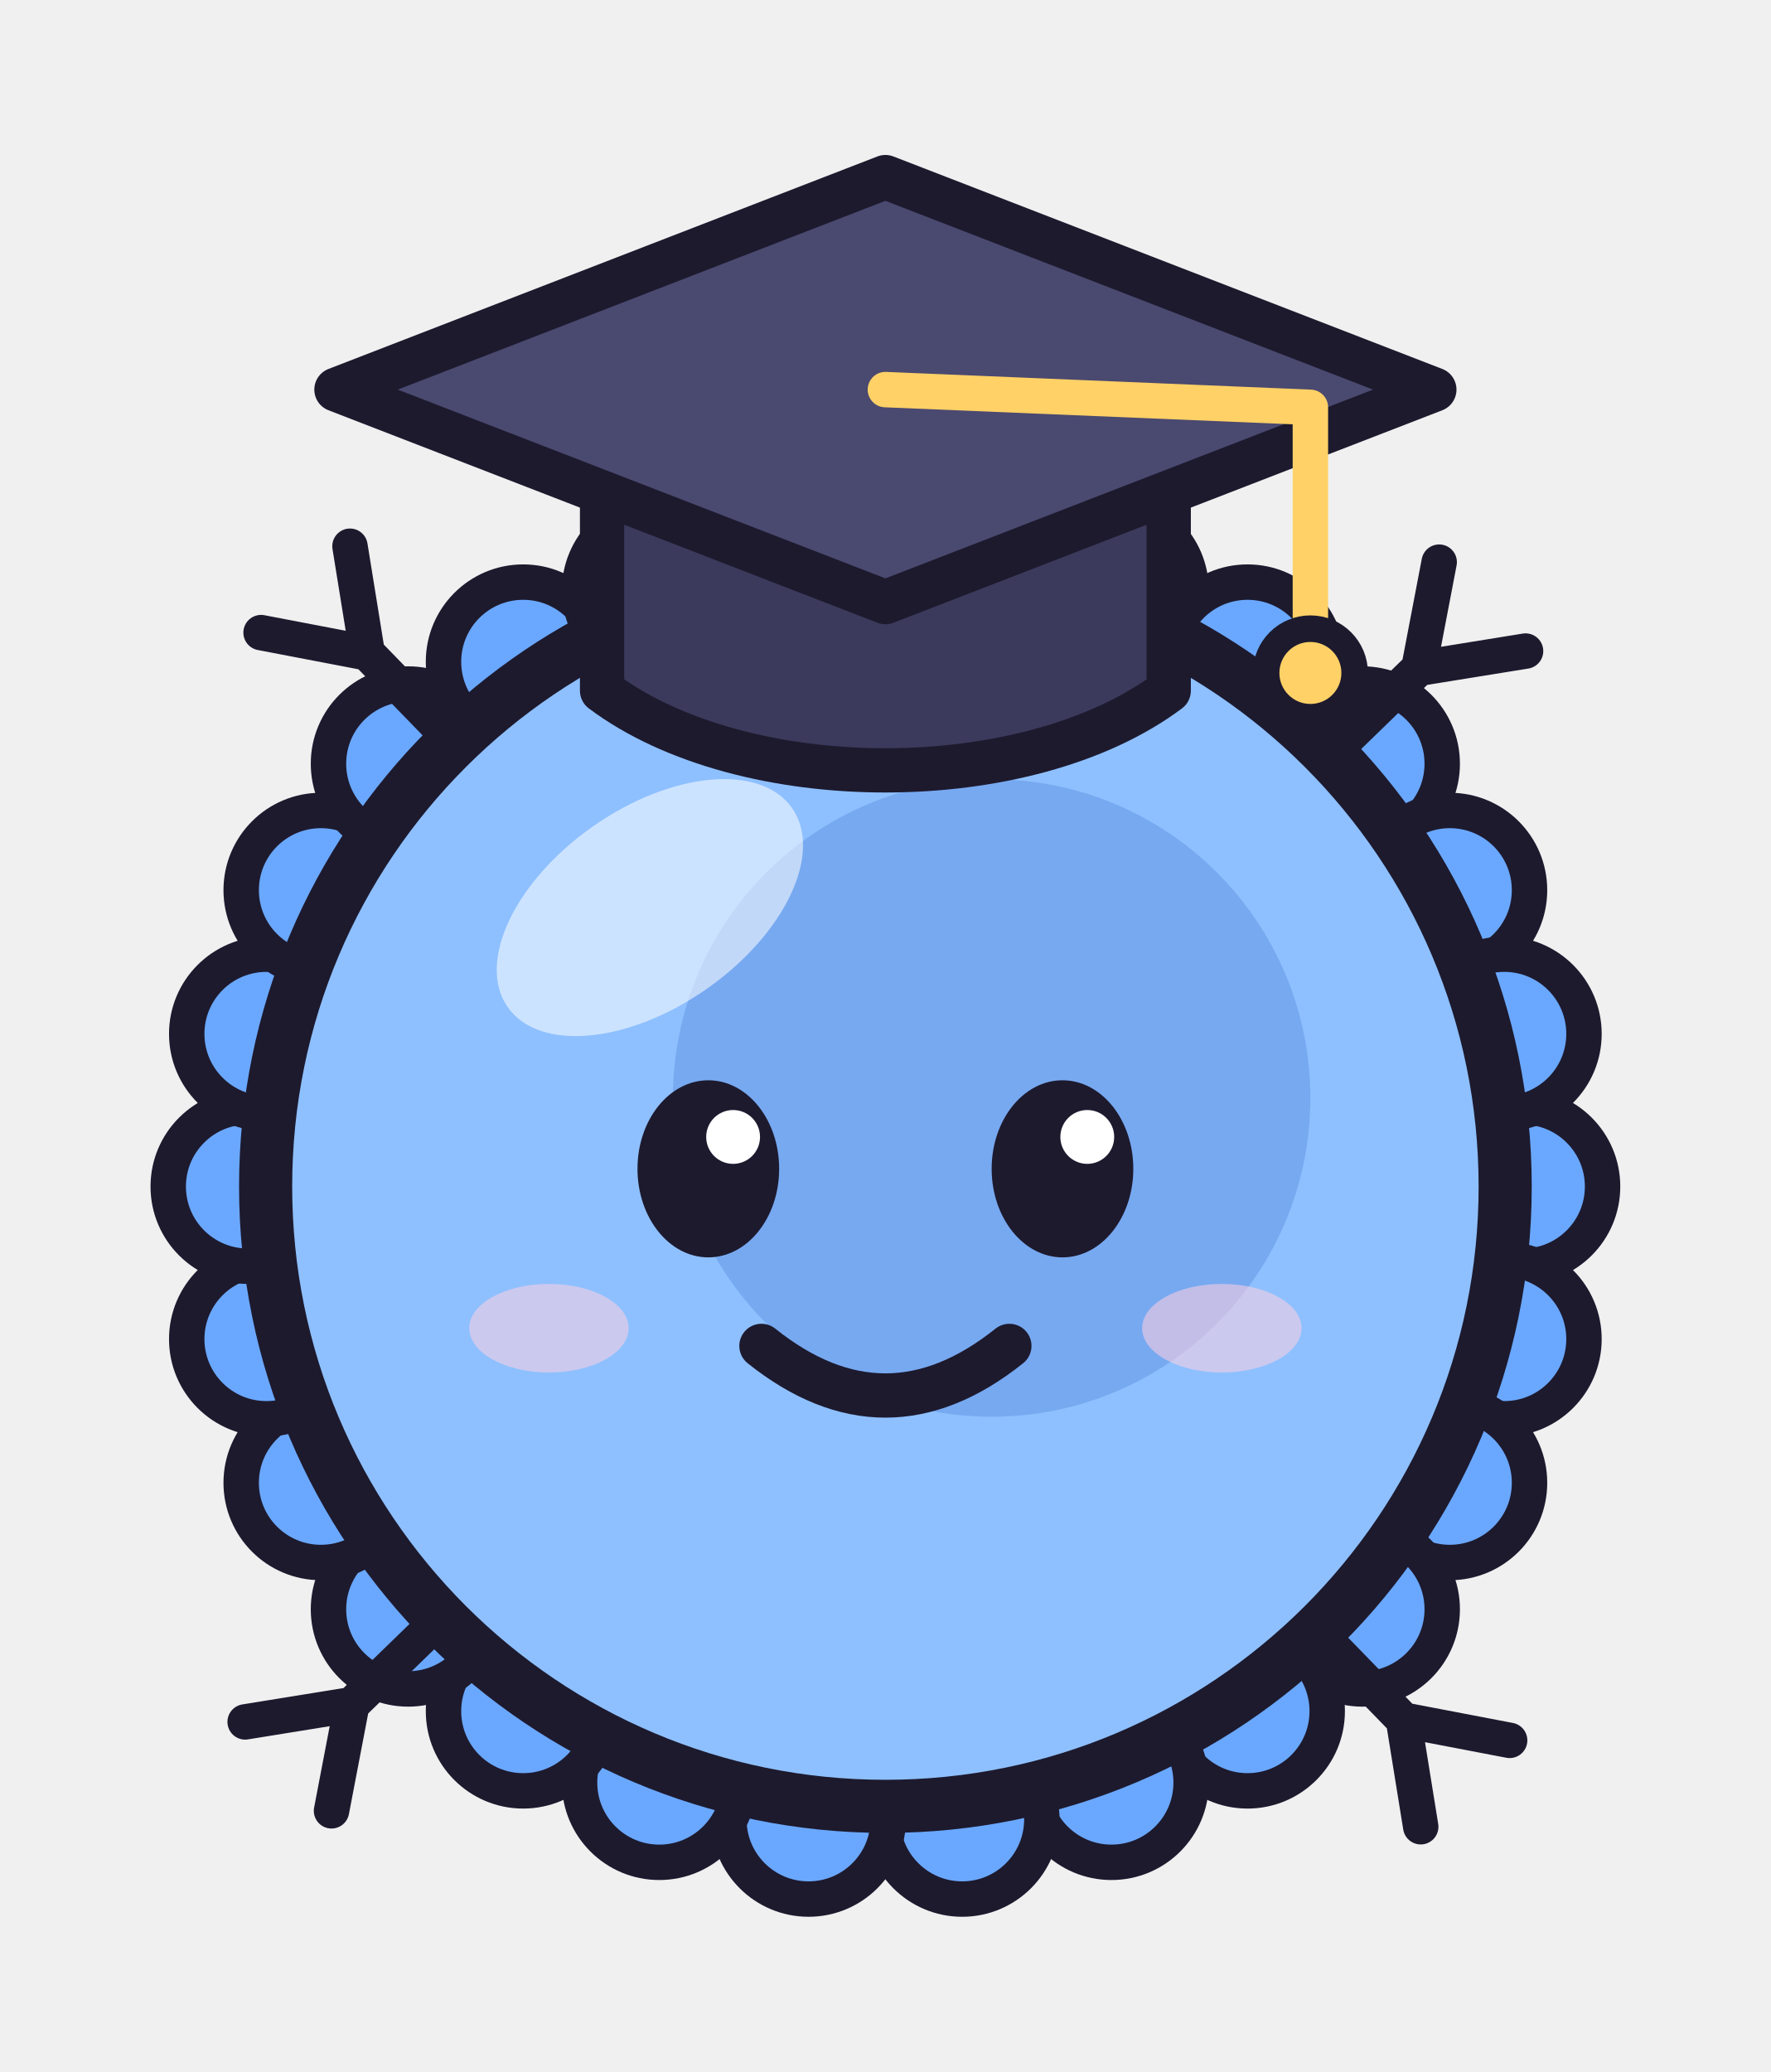
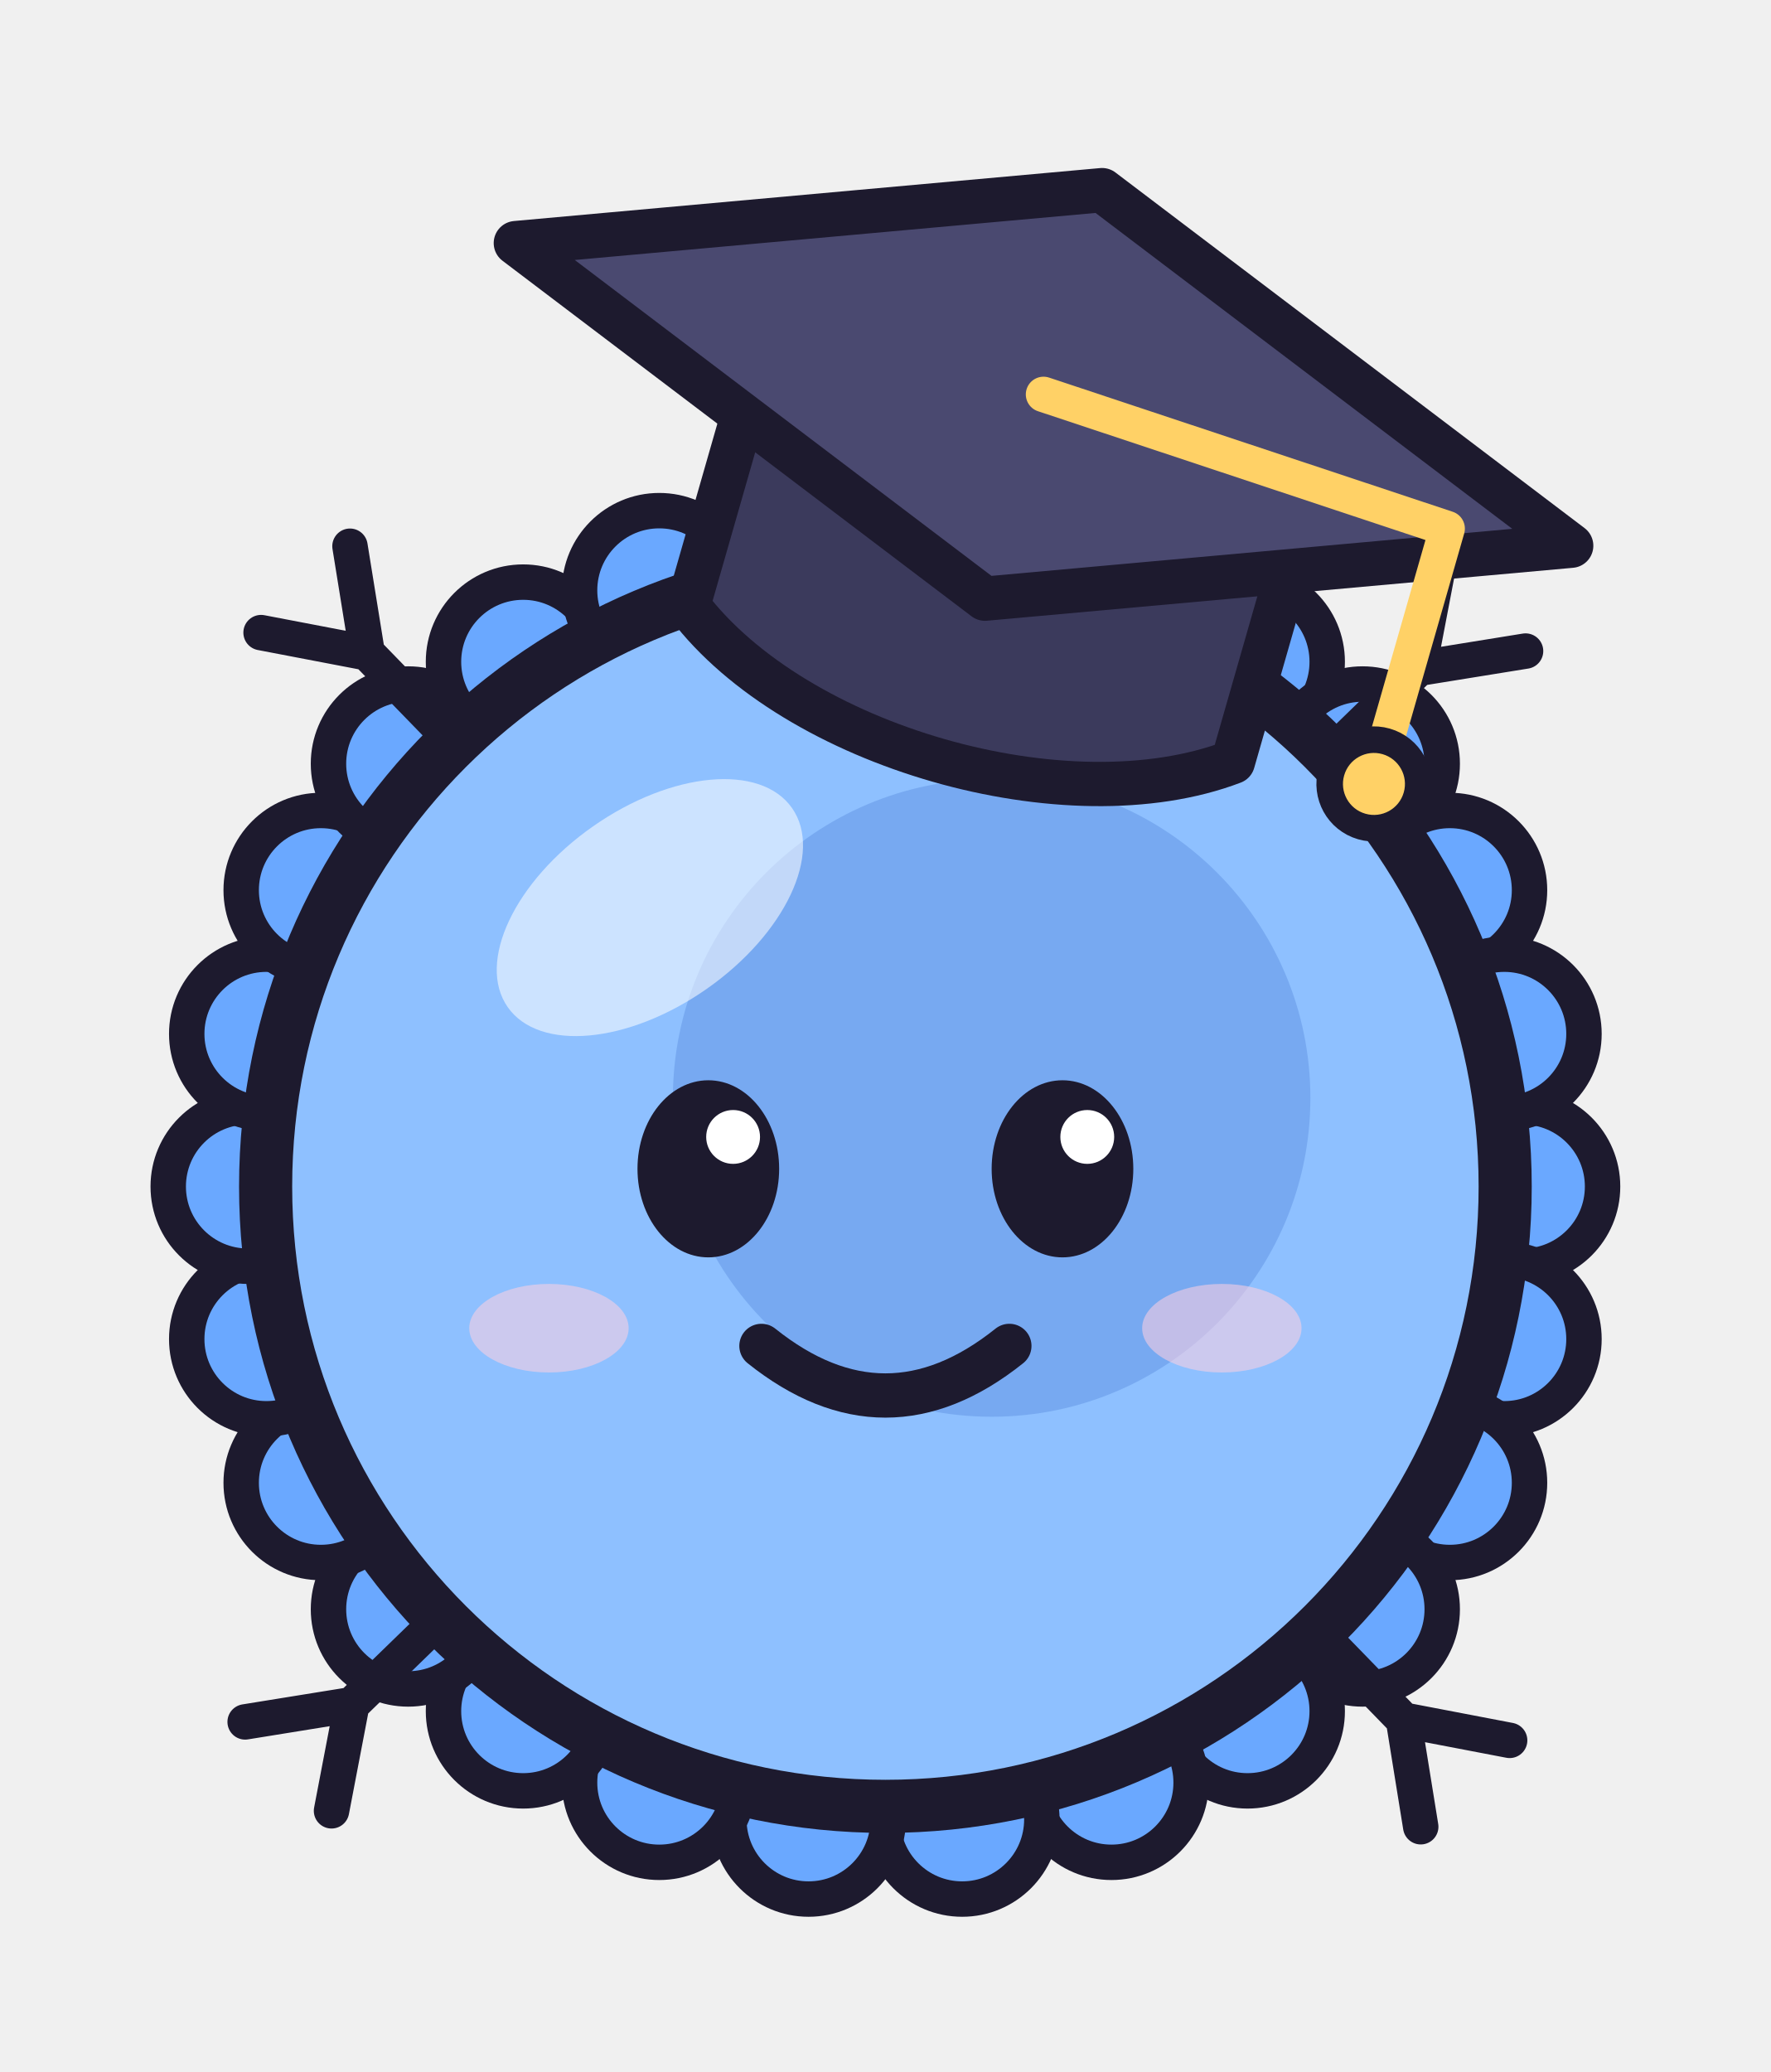
<svg xmlns="http://www.w3.org/2000/svg" viewBox="0 -34 200 234">
  <circle cx="172" cy="100" r="9" fill="#6aa8ff" stroke="#1d1a2e" stroke-width="4" />
  <circle cx="169.90" cy="117.23" r="9" fill="#6aa8ff" stroke="#1d1a2e" stroke-width="4" />
  <circle cx="163.75" cy="133.46" r="9" fill="#6aa8ff" stroke="#1d1a2e" stroke-width="4" />
  <circle cx="153.89" cy="147.74" r="9" fill="#6aa8ff" stroke="#1d1a2e" stroke-width="4" />
  <circle cx="140.90" cy="159.25" r="9" fill="#6aa8ff" stroke="#1d1a2e" stroke-width="4" />
  <circle cx="125.53" cy="167.32" r="9" fill="#6aa8ff" stroke="#1d1a2e" stroke-width="4" />
  <circle cx="108.67" cy="171.47" r="9" fill="#6aa8ff" stroke="#1d1a2e" stroke-width="4" />
  <circle cx="91.32" cy="171.47" r="9" fill="#6aa8ff" stroke="#1d1a2e" stroke-width="4" />
  <circle cx="74.46" cy="167.32" r="9" fill="#6aa8ff" stroke="#1d1a2e" stroke-width="4" />
  <circle cx="59.09" cy="159.25" r="9" fill="#6aa8ff" stroke="#1d1a2e" stroke-width="4" />
  <circle cx="46.10" cy="147.74" r="9" fill="#6aa8ff" stroke="#1d1a2e" stroke-width="4" />
  <circle cx="36.24" cy="133.46" r="9" fill="#6aa8ff" stroke="#1d1a2e" stroke-width="4" />
  <circle cx="30.09" cy="117.23" r="9" fill="#6aa8ff" stroke="#1d1a2e" stroke-width="4" />
  <circle cx="28" cy="100.00" r="9" fill="#6aa8ff" stroke="#1d1a2e" stroke-width="4" />
  <circle cx="30.09" cy="82.76" r="9" fill="#6aa8ff" stroke="#1d1a2e" stroke-width="4" />
  <circle cx="36.24" cy="66.53" r="9" fill="#6aa8ff" stroke="#1d1a2e" stroke-width="4" />
  <circle cx="46.10" cy="52.25" r="9" fill="#6aa8ff" stroke="#1d1a2e" stroke-width="4" />
  <circle cx="59.09" cy="40.74" r="9" fill="#6aa8ff" stroke="#1d1a2e" stroke-width="4" />
  <circle cx="74.46" cy="32.67" r="9" fill="#6aa8ff" stroke="#1d1a2e" stroke-width="4" />
  <circle cx="91.32" cy="28.52" r="9" fill="#6aa8ff" stroke="#1d1a2e" stroke-width="4" />
  <circle cx="108.67" cy="28.52" r="9" fill="#6aa8ff" stroke="#1d1a2e" stroke-width="4" />
  <circle cx="125.53" cy="32.67" r="9" fill="#6aa8ff" stroke="#1d1a2e" stroke-width="4" />
  <circle cx="140.90" cy="40.74" r="9" fill="#6aa8ff" stroke="#1d1a2e" stroke-width="4" />
  <circle cx="153.89" cy="52.25" r="9" fill="#6aa8ff" stroke="#1d1a2e" stroke-width="4" />
  <circle cx="163.75" cy="66.53" r="9" fill="#6aa8ff" stroke="#1d1a2e" stroke-width="4" />
  <circle cx="169.90" cy="82.76" r="9" fill="#6aa8ff" stroke="#1d1a2e" stroke-width="4" />
  <circle cx="100" cy="100" r="70" fill="#8ec0ff" stroke="#1d1a2e" stroke-width="6" />
  <circle cx="112" cy="90" r="36" fill="#5b8fe0" opacity=".45" />
  <g transform="translate(148.76 150.21) rotate(135.83)">
    <path d="M0 0 V-14 M0 -14 L-7 -24 M0 -14 L7 -24" stroke="#1d1a2e" stroke-width="4" stroke-linecap="round" fill="none" />
  </g>
  <g transform="translate(49.78 148.76) rotate(225.83)">
    <path d="M0 0 V-14 M0 -14 L-7 -24 M0 -14 L7 -24" stroke="#1d1a2e" stroke-width="4" stroke-linecap="round" fill="none" />
  </g>
  <g transform="translate(51.23 49.78) rotate(315.83)">
    <path d="M0 0 V-14 M0 -14 L-7 -24 M0 -14 L7 -24" stroke="#1d1a2e" stroke-width="4" stroke-linecap="round" fill="none" />
  </g>
  <g transform="translate(150.21 51.23) rotate(405.83)">
    <path d="M0 0 V-14 M0 -14 L-7 -24 M0 -14 L7 -24" stroke="#1d1a2e" stroke-width="4" stroke-linecap="round" fill="none" />
  </g>
  <ellipse cx="73.4" cy="68.5" rx="19.6" ry="11.20" transform="rotate(-35 73.4 68.5)" fill="#fff" opacity=".55" />
  <ellipse cx="80" cy="98" rx="8" ry="10" fill="#1d1a2e" />
  <circle cx="82.8" cy="94.4" r="3.04" fill="#fff" />
  <ellipse cx="120" cy="98" rx="8" ry="10" fill="#1d1a2e" />
  <circle cx="122.8" cy="94.4" r="3.04" fill="#fff" />
  <path d="M86 118 Q100 129.2 114 118" fill="none" stroke="#1d1a2e" stroke-width="5" stroke-linecap="round" />
  <ellipse cx="62" cy="116" rx="9" ry="5" fill="#ffd0e0" opacity=".55" />
  <ellipse cx="138" cy="116" rx="9" ry="5" fill="#ffd0e0" opacity=".55" />
-   <g stroke="#1d1a2e" stroke-width="5" stroke-linejoin="round" stroke-linecap="round">
+   <g transform="translate(14 0) rotate(16 100 24)" stroke="#1d1a2e" stroke-width="5" stroke-linejoin="round" stroke-linecap="round">
    <path d="M68 22 V44 C84 56 116 56 132 44 V22 Z" fill="#3b3a5c" />
    <path d="M100 -14 L162 10 L100 34 L38 10 Z" fill="#4a4970" />
    <path d="M100 10 L148 12 V40" fill="none" stroke="#ffd166" stroke-width="4" />
    <circle cx="148" cy="42" r="5" fill="#ffd166" stroke-width="3" />
  </g>
</svg>
